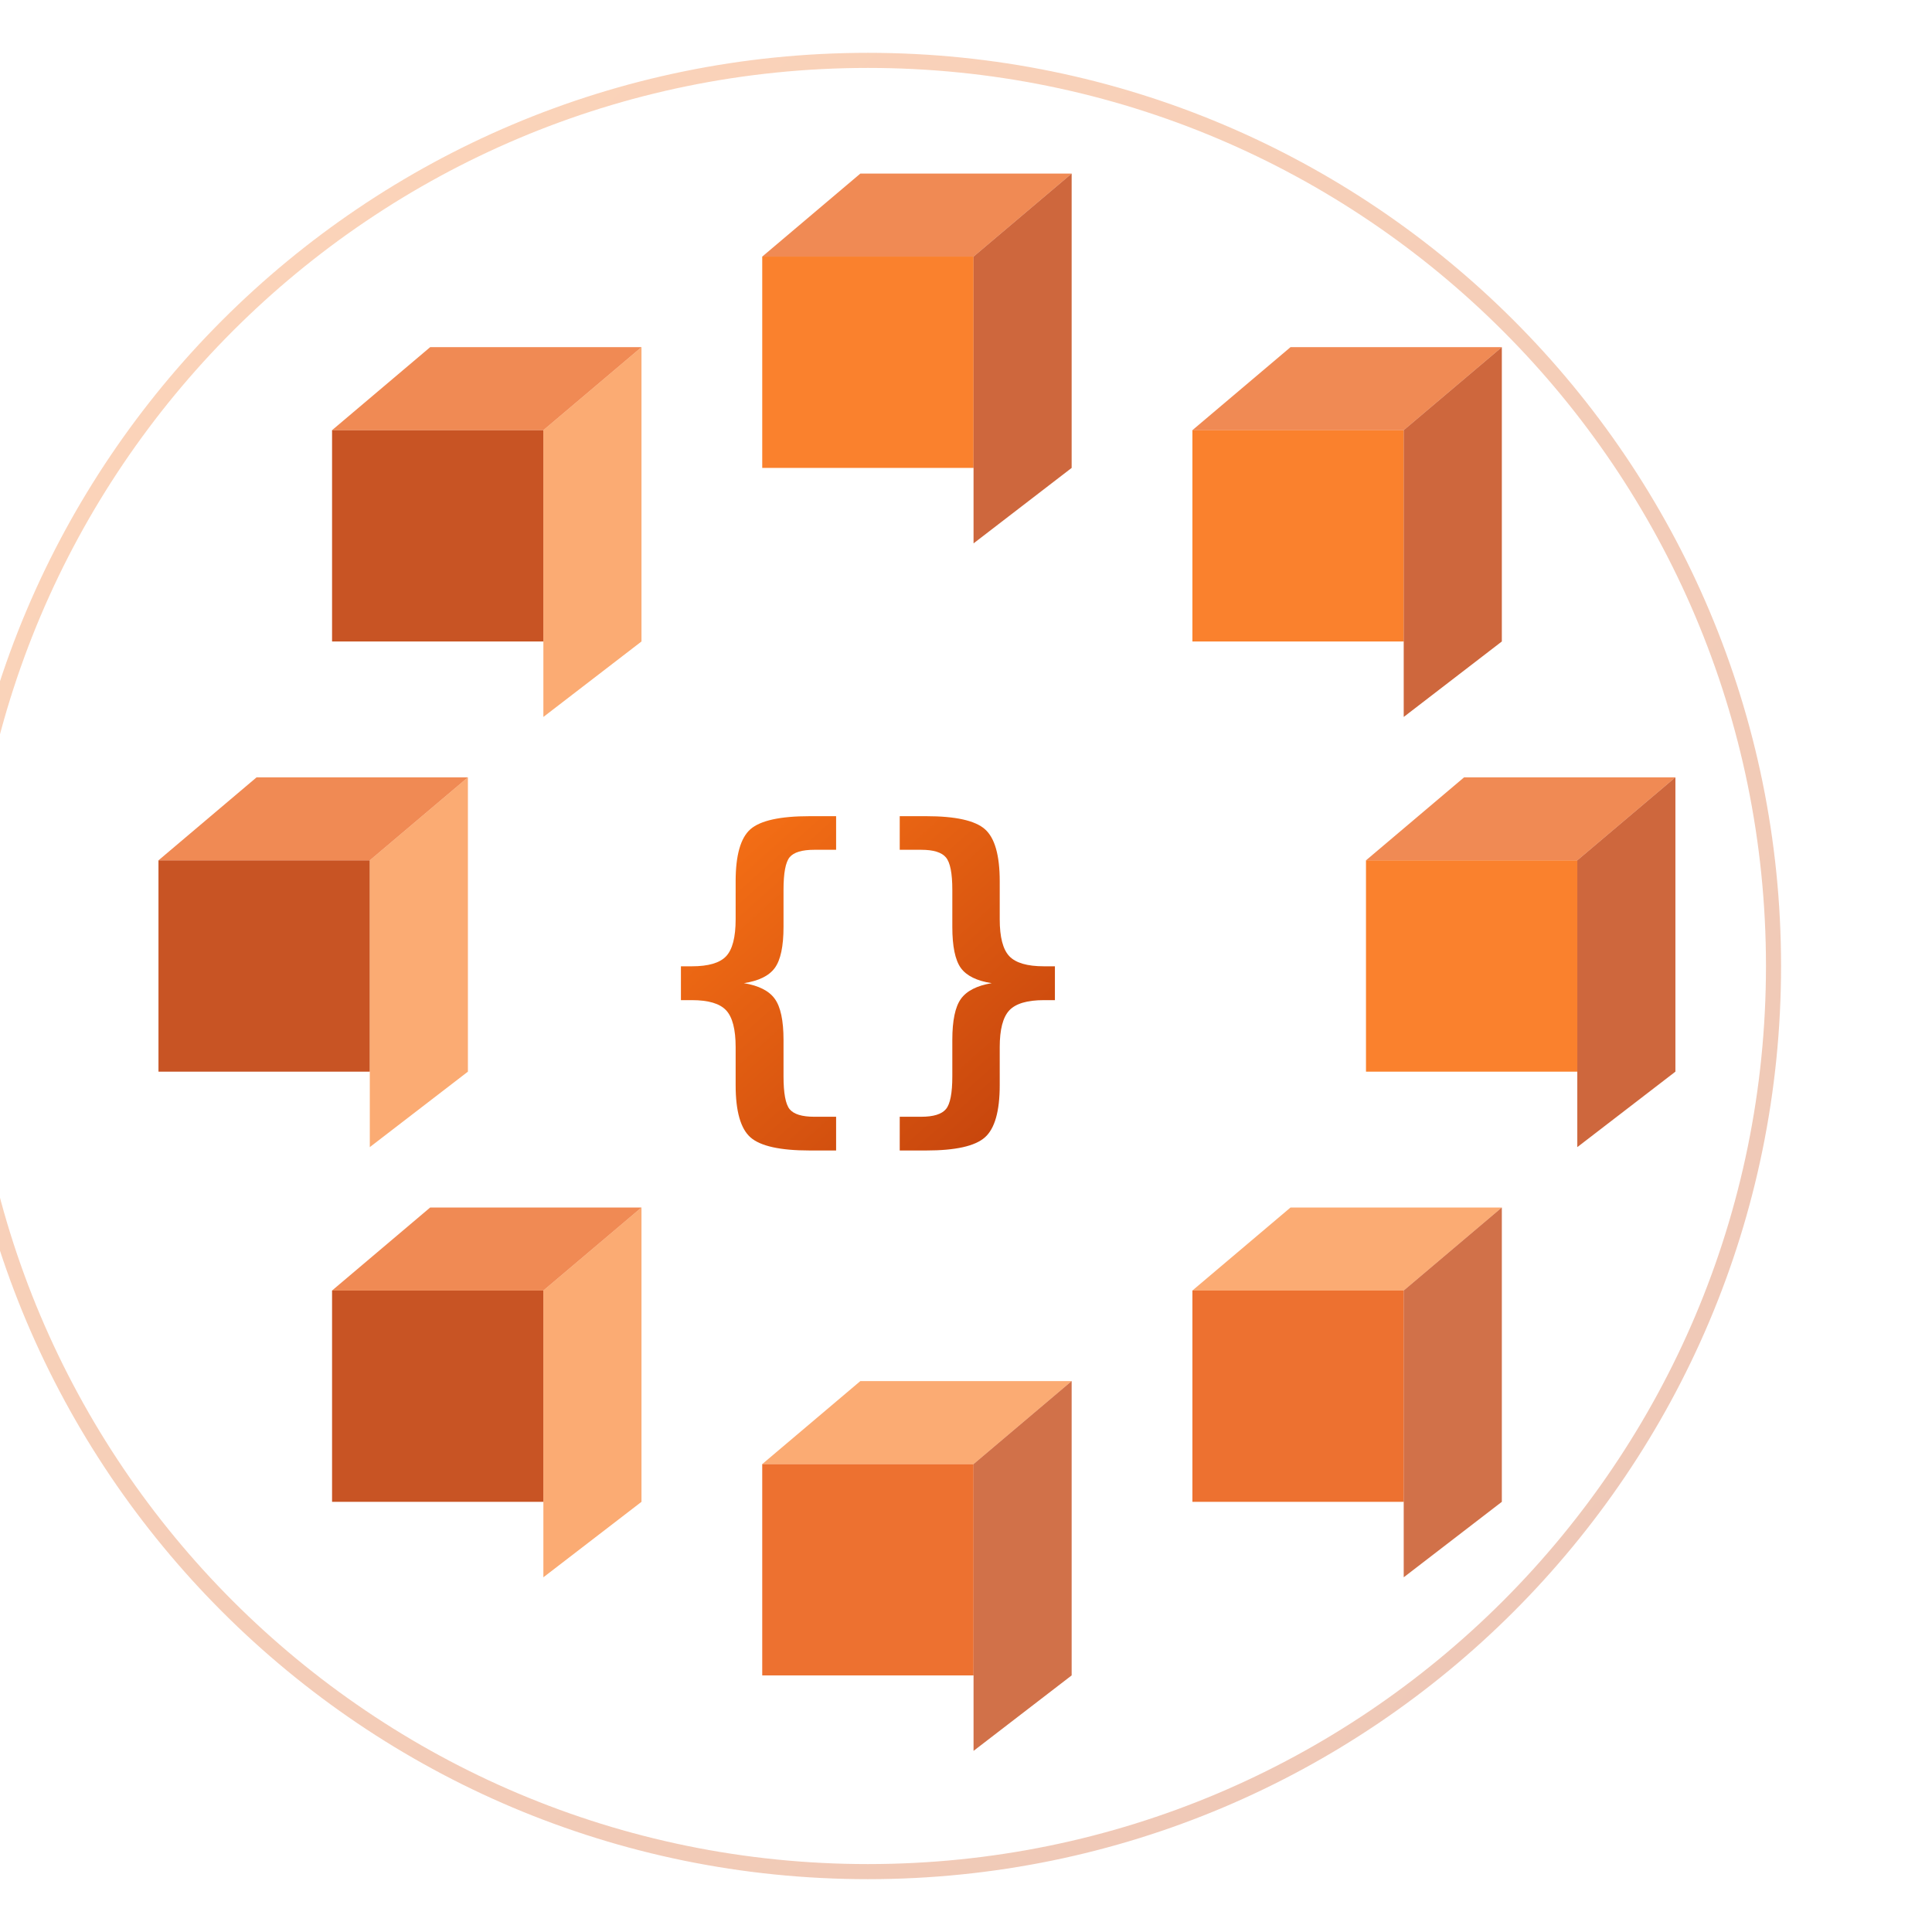
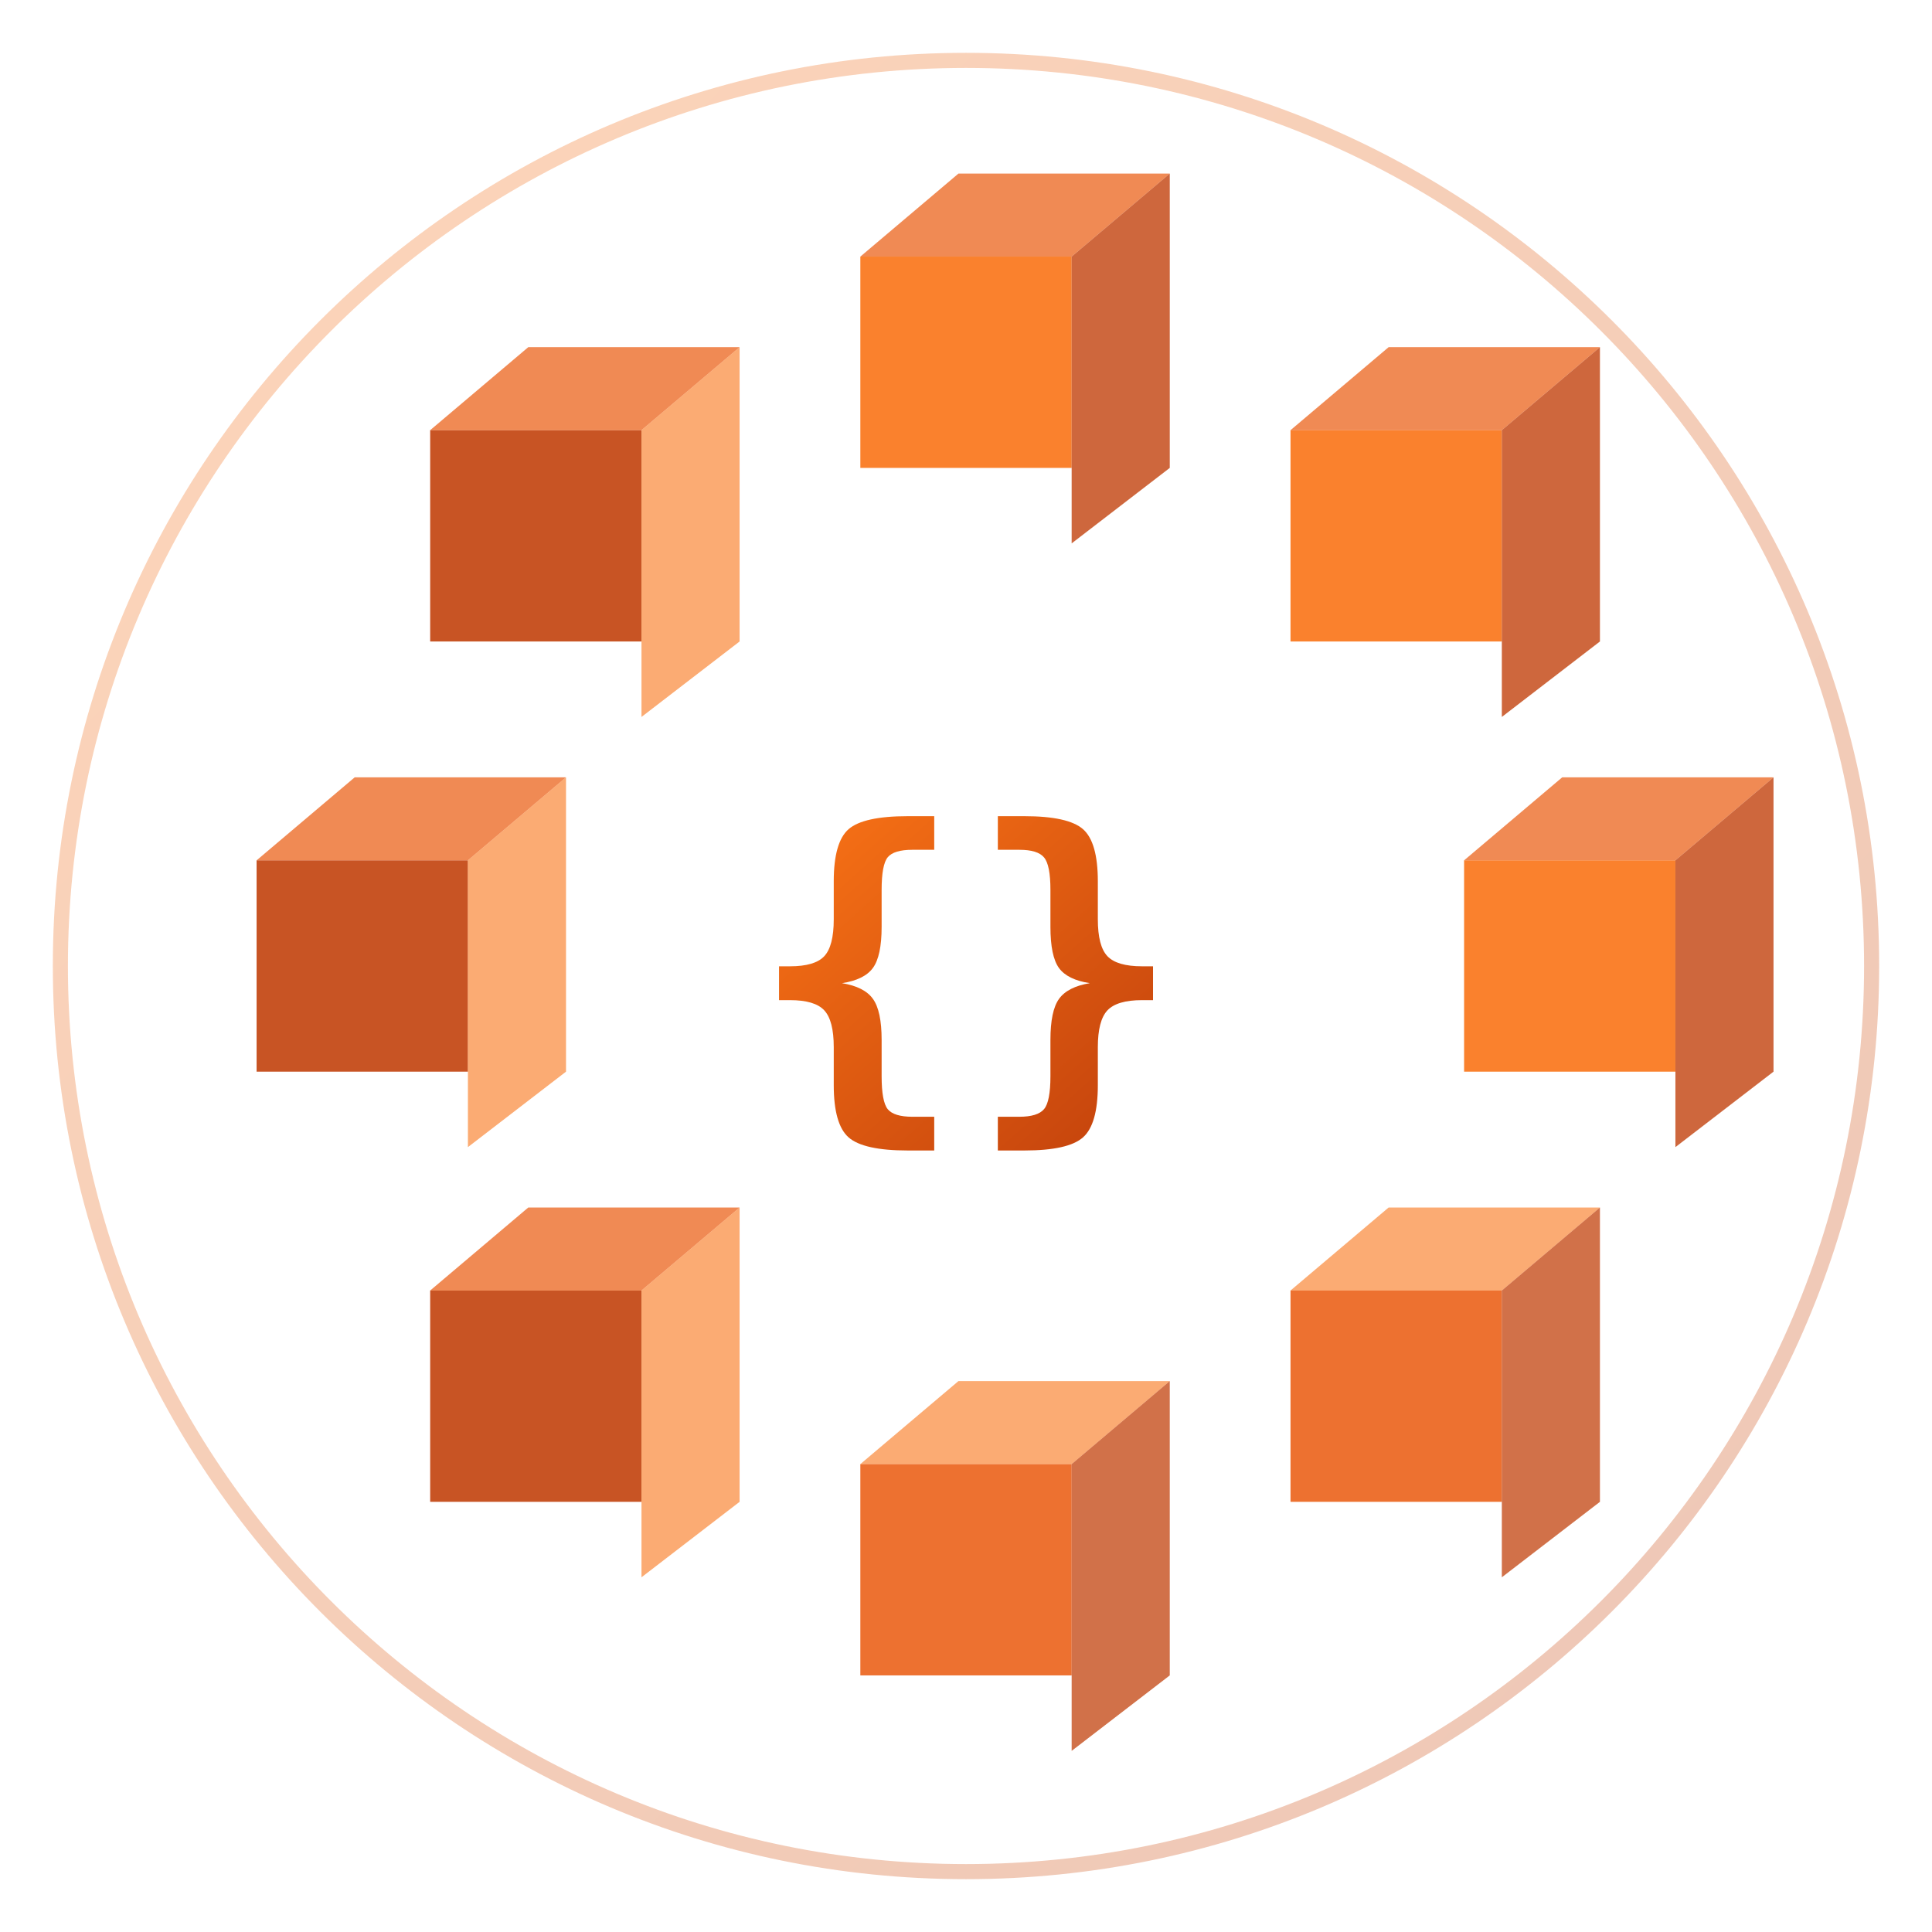
<svg xmlns="http://www.w3.org/2000/svg" viewBox="0 0 256 256">
  <defs>
    <linearGradient id="gradOrange" x1="0%" y1="0%" x2="100%" y2="100%">
      <stop offset="0%" style="stop-color:#f97316;stop-opacity:1" />
      <stop offset="100%" style="stop-color:#c2410c;stop-opacity:1" />
    </linearGradient>
  </defs>
-   <g transform="translate(115, 128)">
+   <g transform="translate(128, 128)">
    <text x="0" y="0" font-size="48" font-weight="bold" fill="url(#gradOrange)" text-anchor="middle" dominant-baseline="central" font-family="monospace">{}</text>
    <g transform="translate(0, -80)">
      <rect x="-14" y="-14" width="28" height="28" fill="#f97316" opacity="0.9" />
      <polygon points="-14,-14 -1,-25 27,-25 14,-14" fill="#ea580c" opacity="0.7" />
      <polygon points="14,-14 27,-25 27,14 14,24" fill="#c2410c" opacity="0.8" />
    </g>
    <g transform="translate(57, -57)">
      <rect x="-14" y="-14" width="28" height="28" fill="#f97316" opacity="0.9" />
      <polygon points="-14,-14 -1,-25 27,-25 14,-14" fill="#ea580c" opacity="0.7" />
      <polygon points="14,-14 27,-25 27,14 14,24" fill="#c2410c" opacity="0.8" />
    </g>
    <g transform="translate(80, 0)">
      <rect x="-14" y="-14" width="28" height="28" fill="#f97316" opacity="0.9" />
      <polygon points="-14,-14 -1,-25 27,-25 14,-14" fill="#ea580c" opacity="0.7" />
      <polygon points="14,-14 27,-25 27,14 14,24" fill="#c2410c" opacity="0.8" />
    </g>
    <g transform="translate(57, 57)">
      <rect x="-14" y="-14" width="28" height="28" fill="#ea580c" opacity="0.85" />
      <polygon points="-14,-14 -1,-25 27,-25 14,-14" fill="#f97316" opacity="0.6" />
      <polygon points="14,-14 27,-25 27,14 14,24" fill="#c2410c" opacity="0.75" />
    </g>
    <g transform="translate(0, 80)">
      <rect x="-14" y="-14" width="28" height="28" fill="#ea580c" opacity="0.85" />
      <polygon points="-14,-14 -1,-25 27,-25 14,-14" fill="#f97316" opacity="0.6" />
      <polygon points="14,-14 27,-25 27,14 14,24" fill="#c2410c" opacity="0.75" />
    </g>
    <g transform="translate(-57, 57)">
      <rect x="-14" y="-14" width="28" height="28" fill="#c2410c" opacity="0.9" />
      <polygon points="-14,-14 -1,-25 27,-25 14,-14" fill="#ea580c" opacity="0.7" />
      <polygon points="14,-14 27,-25 27,14 14,24" fill="#f97316" opacity="0.6" />
    </g>
    <g transform="translate(-80, 0)">
      <rect x="-14" y="-14" width="28" height="28" fill="#c2410c" opacity="0.9" />
      <polygon points="-14,-14 -1,-25 27,-25 14,-14" fill="#ea580c" opacity="0.7" />
      <polygon points="14,-14 27,-25 27,14 14,24" fill="#f97316" opacity="0.6" />
    </g>
    <g transform="translate(-57, -57)">
      <rect x="-14" y="-14" width="28" height="28" fill="#c2410c" opacity="0.9" />
      <polygon points="-14,-14 -1,-25 27,-25 14,-14" fill="#ea580c" opacity="0.7" />
      <polygon points="14,-14 27,-25 27,14 14,24" fill="#f97316" opacity="0.6" />
    </g>
  </g>
-   <circle cx="115" cy="128" r="120" fill="none" stroke="url(#gradOrange)" stroke-width="2" opacity="0.3" />
+   <circle cx="128" cy="128" r="120" fill="none" stroke="url(#gradOrange)" stroke-width="2" opacity="0.3" />
</svg>
